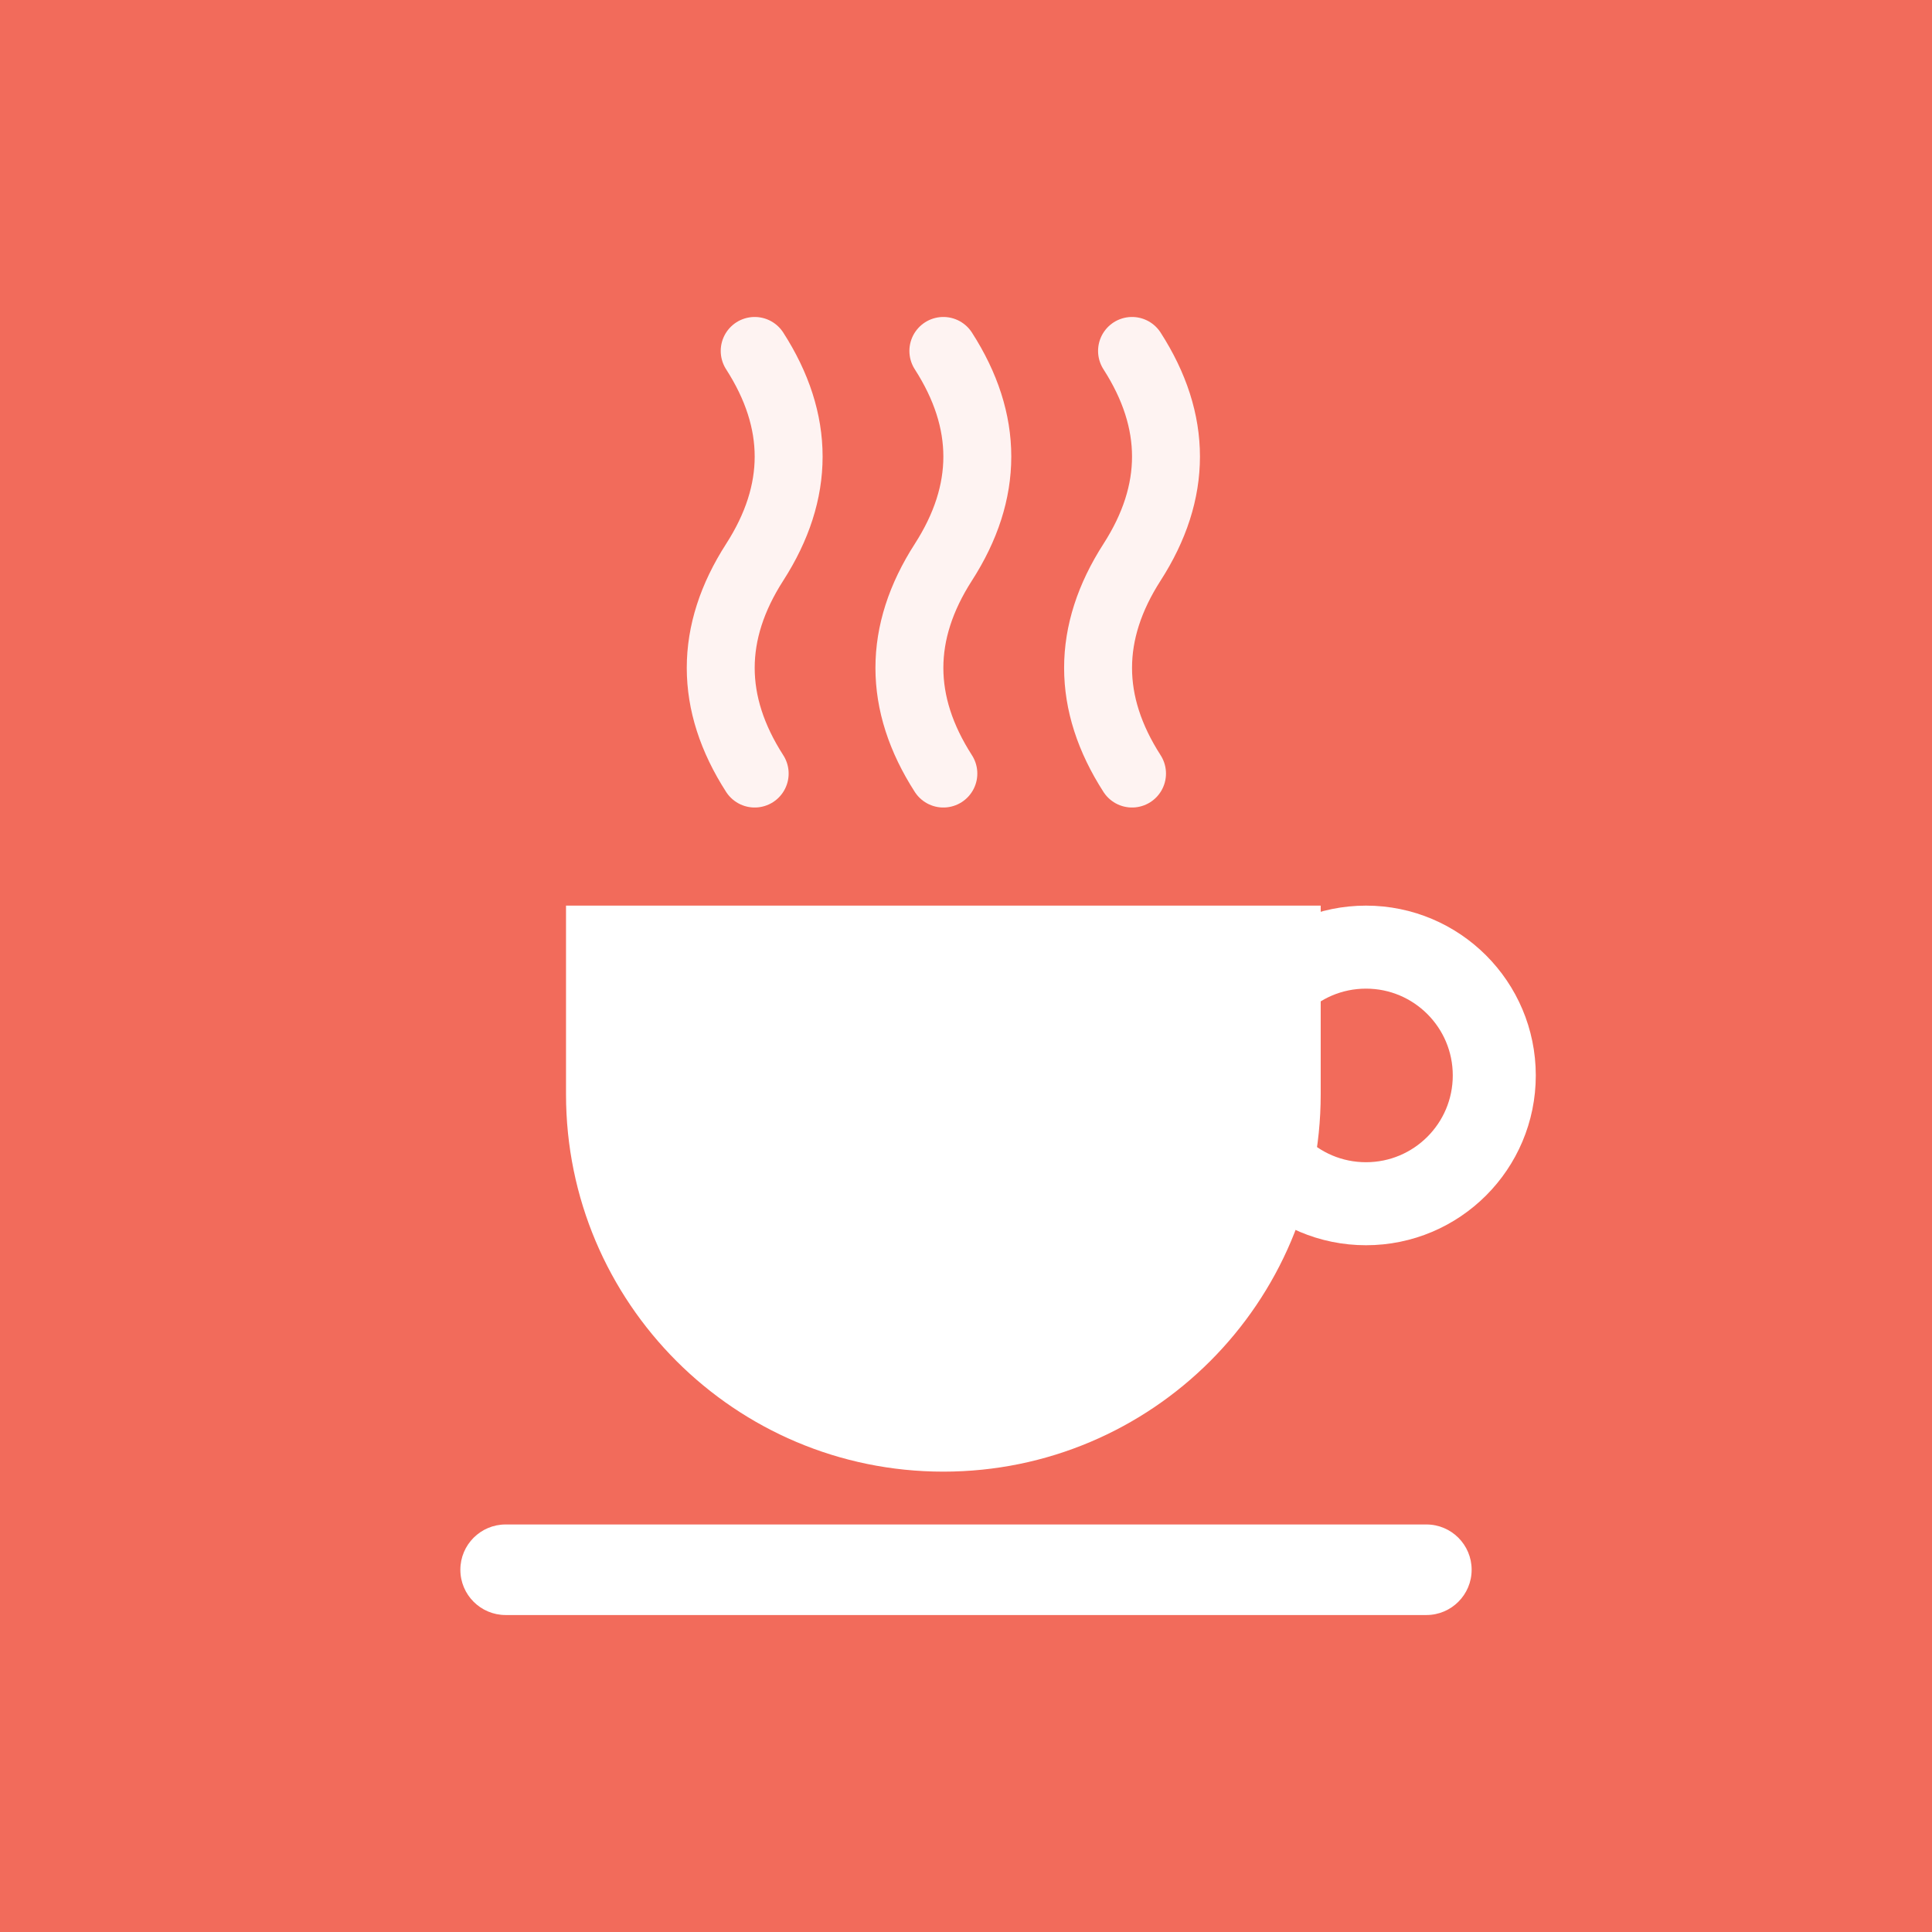
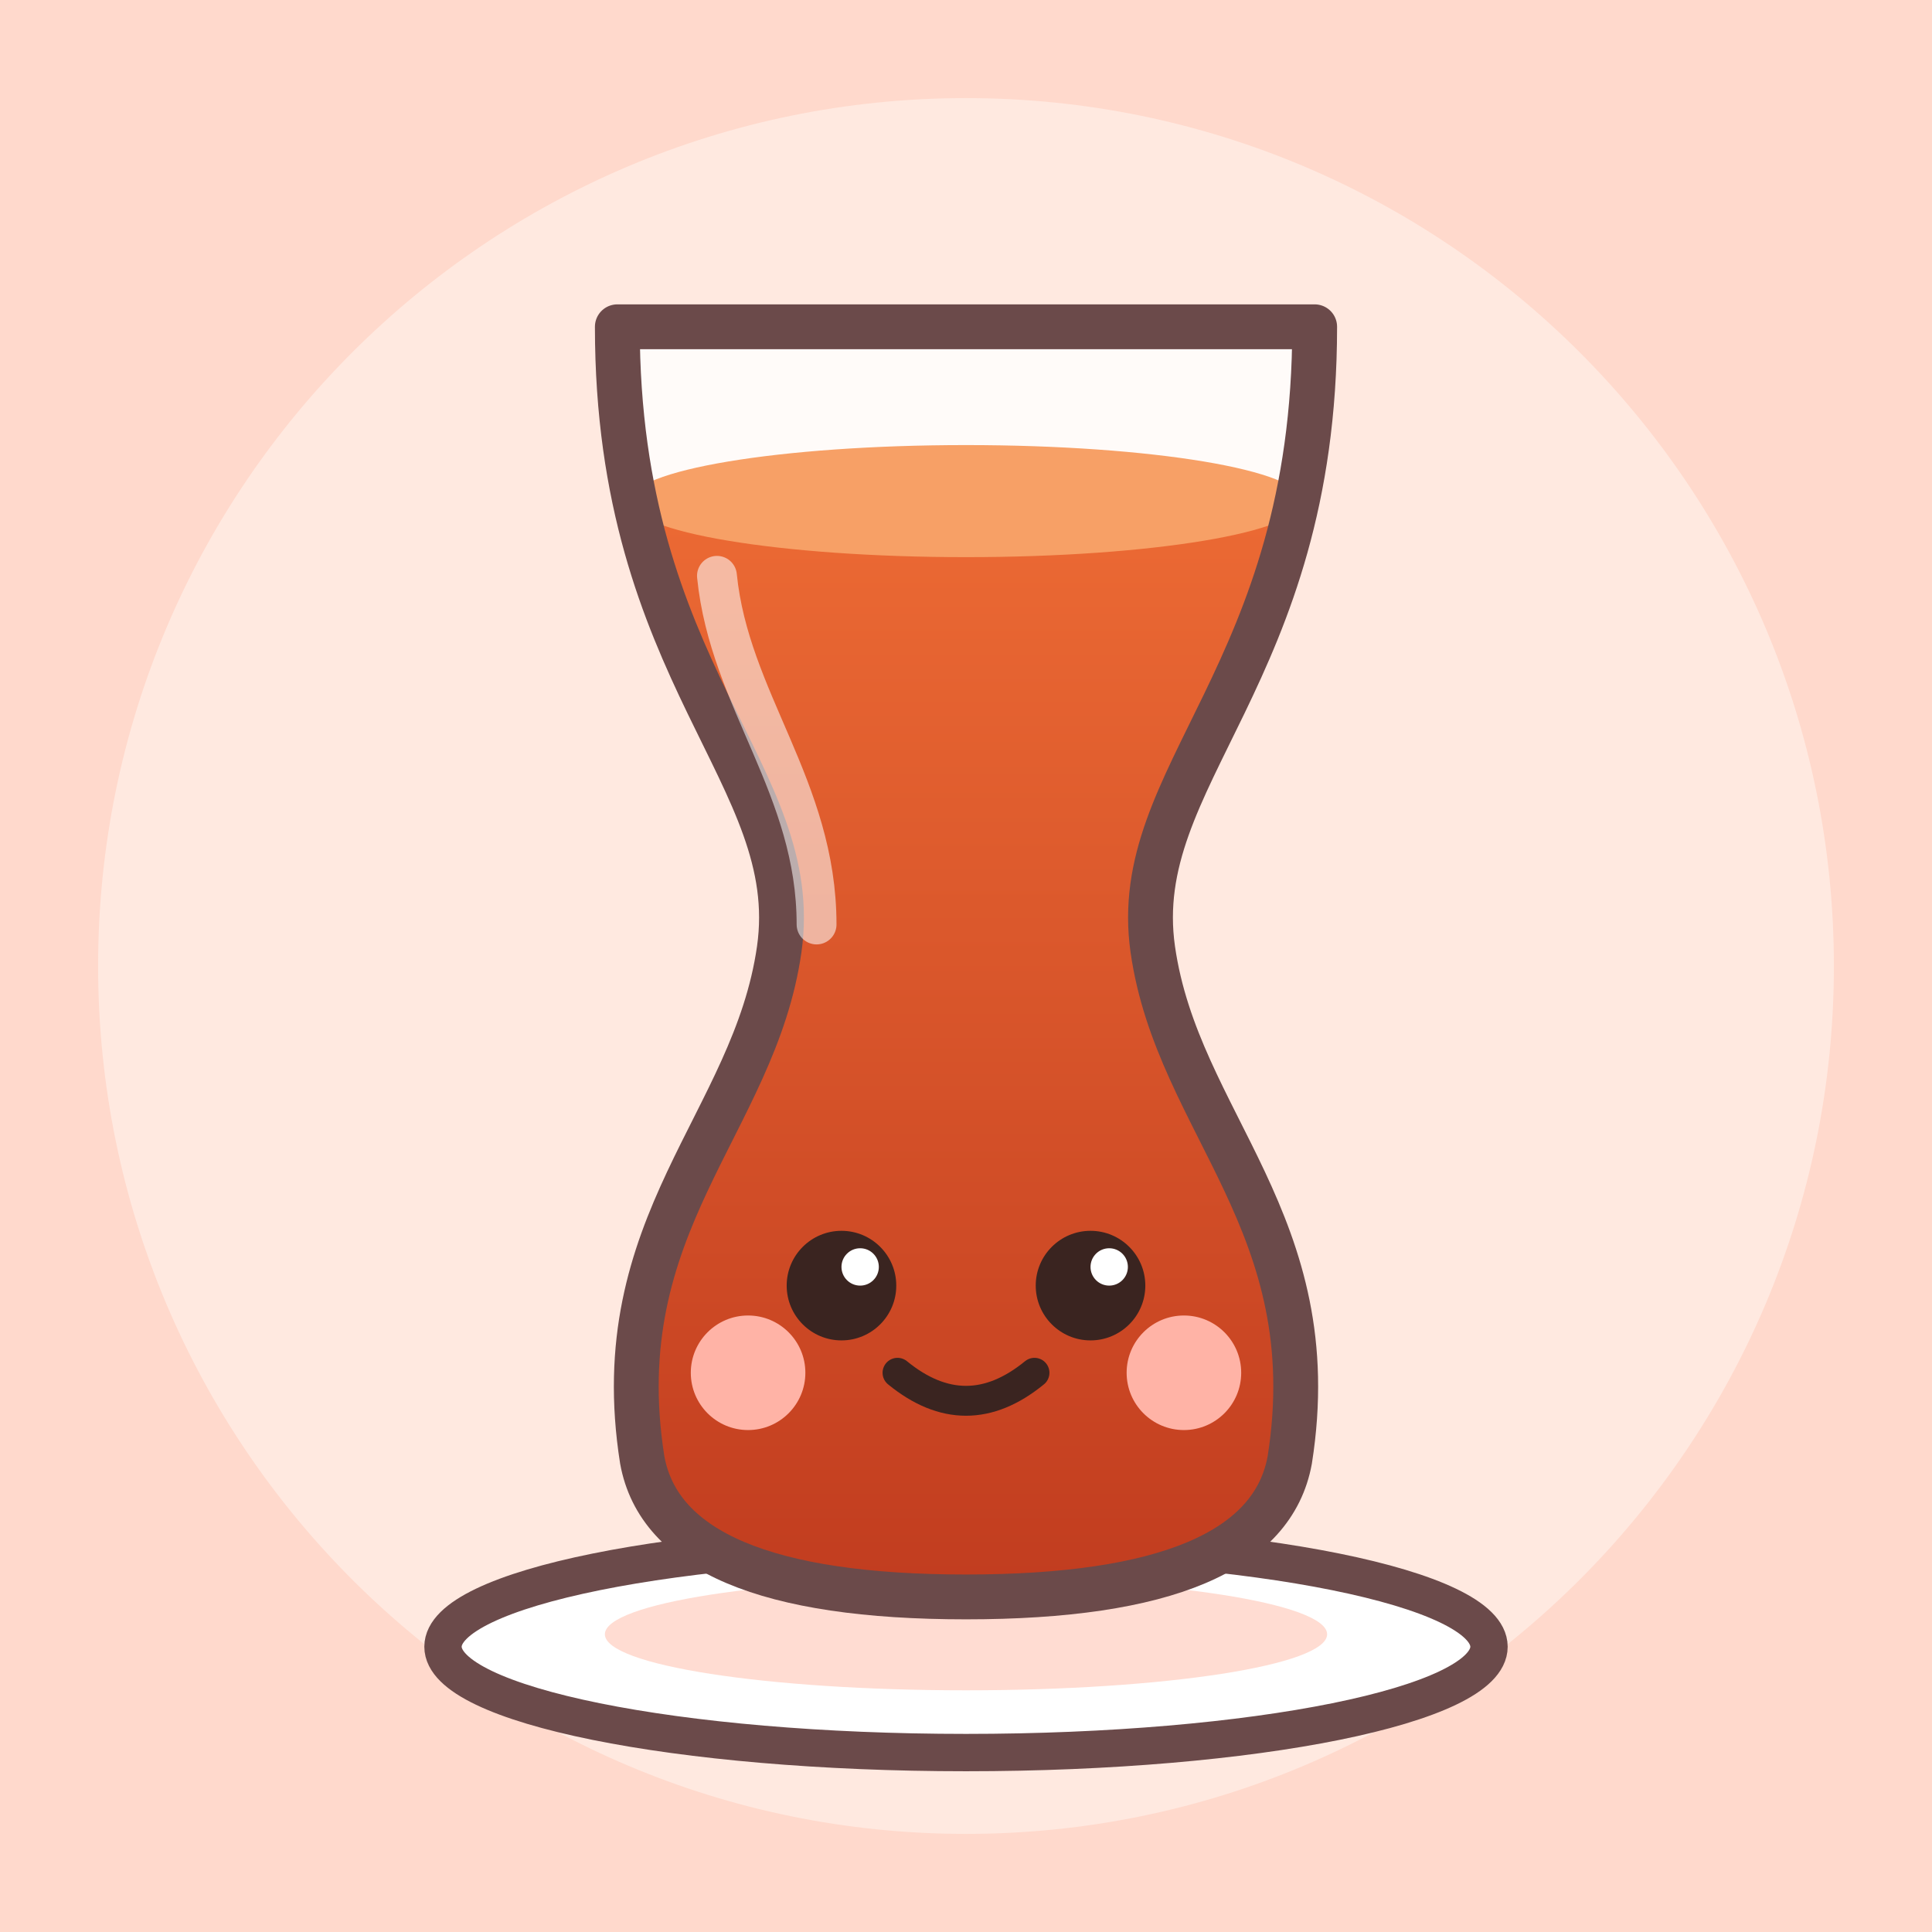
<svg xmlns="http://www.w3.org/2000/svg" viewBox="0 0 512 512">
-   <rect width="512" height="512" fill="#F26B5B" />
-   <g fill="none" stroke="#fff" stroke-width="18" stroke-linecap="round" opacity=".92">
-     <path d="M200 205 q-18 -28 0 -56 q18 -28 0 -56" />
-     <path d="M250 205 q-18 -28 0 -56 q18 -28 0 -56" />
-     <path d="M300 205 q-18 -28 0 -56 q18 -28 0 -56" />
+   <defs>
+     <clipPath id="c">
+       <path d="M32 22C32 50 47 58 45 72C43 86 31 94 34 113Q36 124 60 124Q84 124 86 113C89 94 77 86 75 72C73 58 88 50 88 22Z" />
+     </clipPath>
+     <linearGradient id="g" x1="0" y1="0" x2="0" y2="1">
+       <stop offset="0" stop-color="#EC6A34" />
+       <stop offset="1" stop-color="#BF3A1E" />
+     </linearGradient>
+   </defs>
+   <rect width="512" height="512" fill="#FFD9CC" />
+   <circle cx="256" cy="256" r="230" fill="#FFE9E0" />
+   <g transform="translate(58 14) scale(3.3)">
+     <ellipse cx="60" cy="128" rx="42" ry="8.5" fill="#fff" stroke="#6B4A4A" stroke-width="3" />
+     <ellipse cx="60" cy="127" rx="29" ry="4.5" fill="#FFDCD2" />
+     <path d="M32 22C32 50 47 58 45 72C43 86 31 94 34 113Q36 124 60 124Q84 124 86 113C89 94 77 86 75 72C73 58 88 50 88 22Z" fill="#fff" fill-opacity=".8" />
+     <g clip-path="url(#c)">
+       <rect x="20" y="36" width="80" height="92" fill="url(#g)" />
+       <ellipse cx="60" cy="36" rx="27" ry="4.5" fill="#F7A066" />
+     </g>
+     <path d="M32 22C32 50 47 58 45 72C43 86 31 94 34 113Q36 124 60 124Q84 124 86 113C89 94 77 86 75 72C73 58 88 50 88 22Z" fill="none" stroke="#6B4A4A" stroke-width="3.6" stroke-linejoin="round" />
+     <path d="M40 42c1 10 8 17 8 28" fill="none" stroke="#fff" stroke-width="3.2" stroke-linecap="round" opacity=".55" />
+     <circle cx="42.5" cy="106" r="4.6" fill="#FFB3A6" />
+     <circle cx="77.5" cy="106" r="4.6" fill="#FFB3A6" />
+     <circle cx="50" cy="99" r="4.4" fill="#3A2420" />
+     <circle cx="70" cy="99" r="4.4" fill="#3A2420" />
+     <circle cx="51.5" cy="97.5" r="1.5" fill="#fff" />
+     <circle cx="71.5" cy="97.5" r="1.5" fill="#fff" />
+     <path d="M54.5 106q5.5 4.5 11 0" fill="none" stroke="#3A2420" stroke-width="2.4" stroke-linecap="round" />
  </g>
-   <path d="M150 240 H350 V290 A100 100 0 0 1 250 390 A100 100 0 0 1 150 290 Z" fill="#fff" />
-   <circle cx="362" cy="285" r="34" fill="none" stroke="#fff" stroke-width="22" />
-   <rect x="122" y="404" width="268" height="24" rx="12" fill="#fff" />
</svg>
